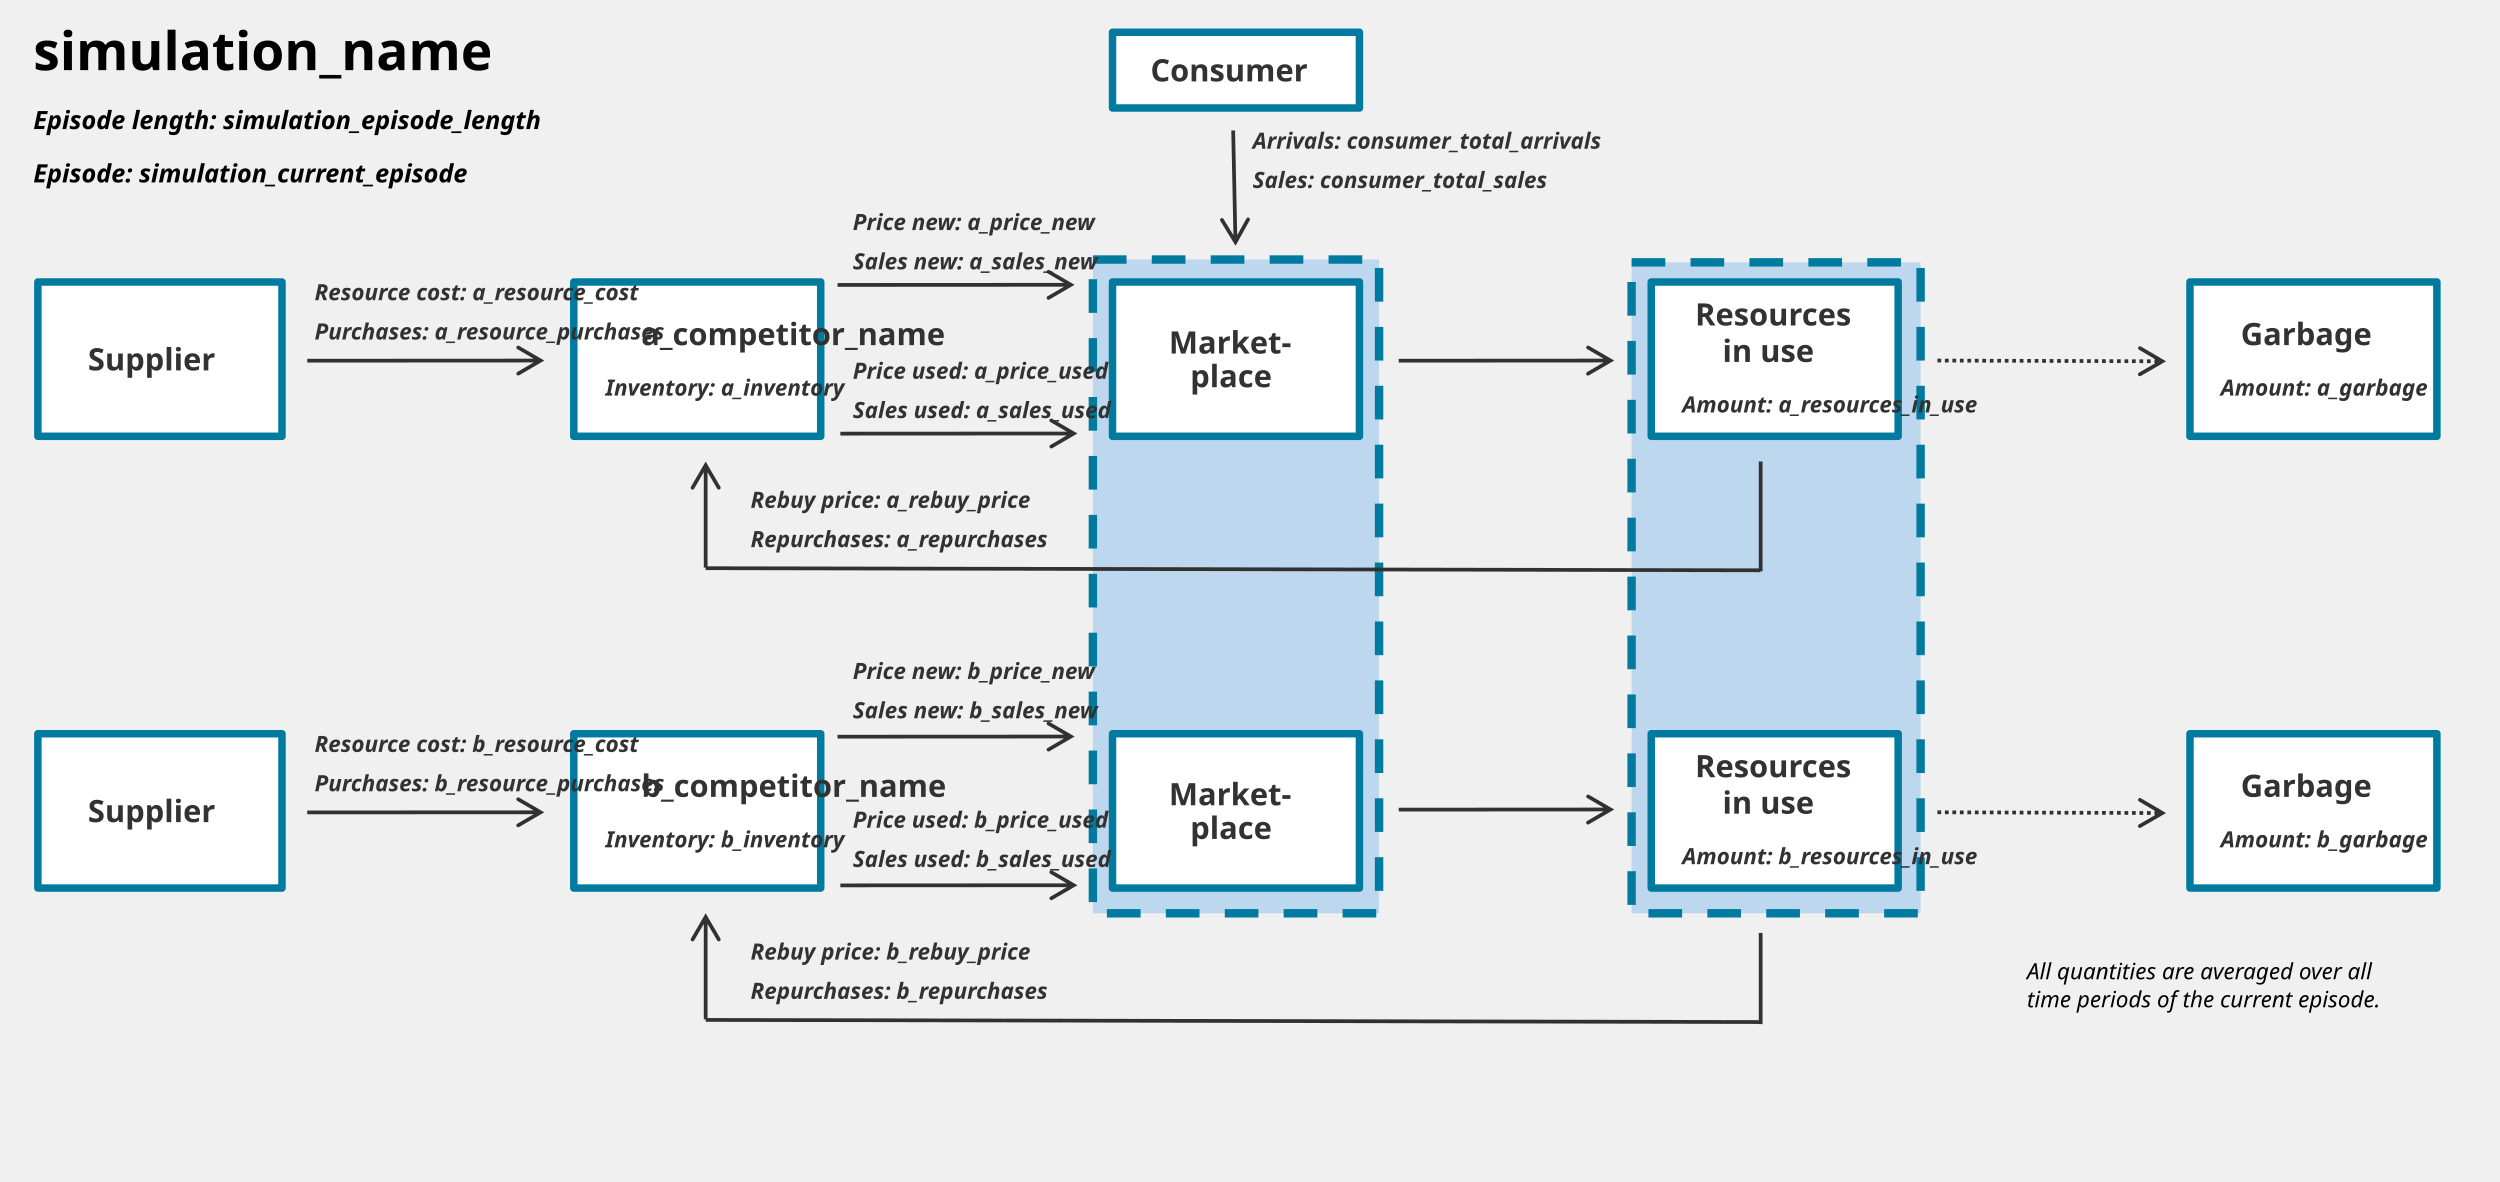
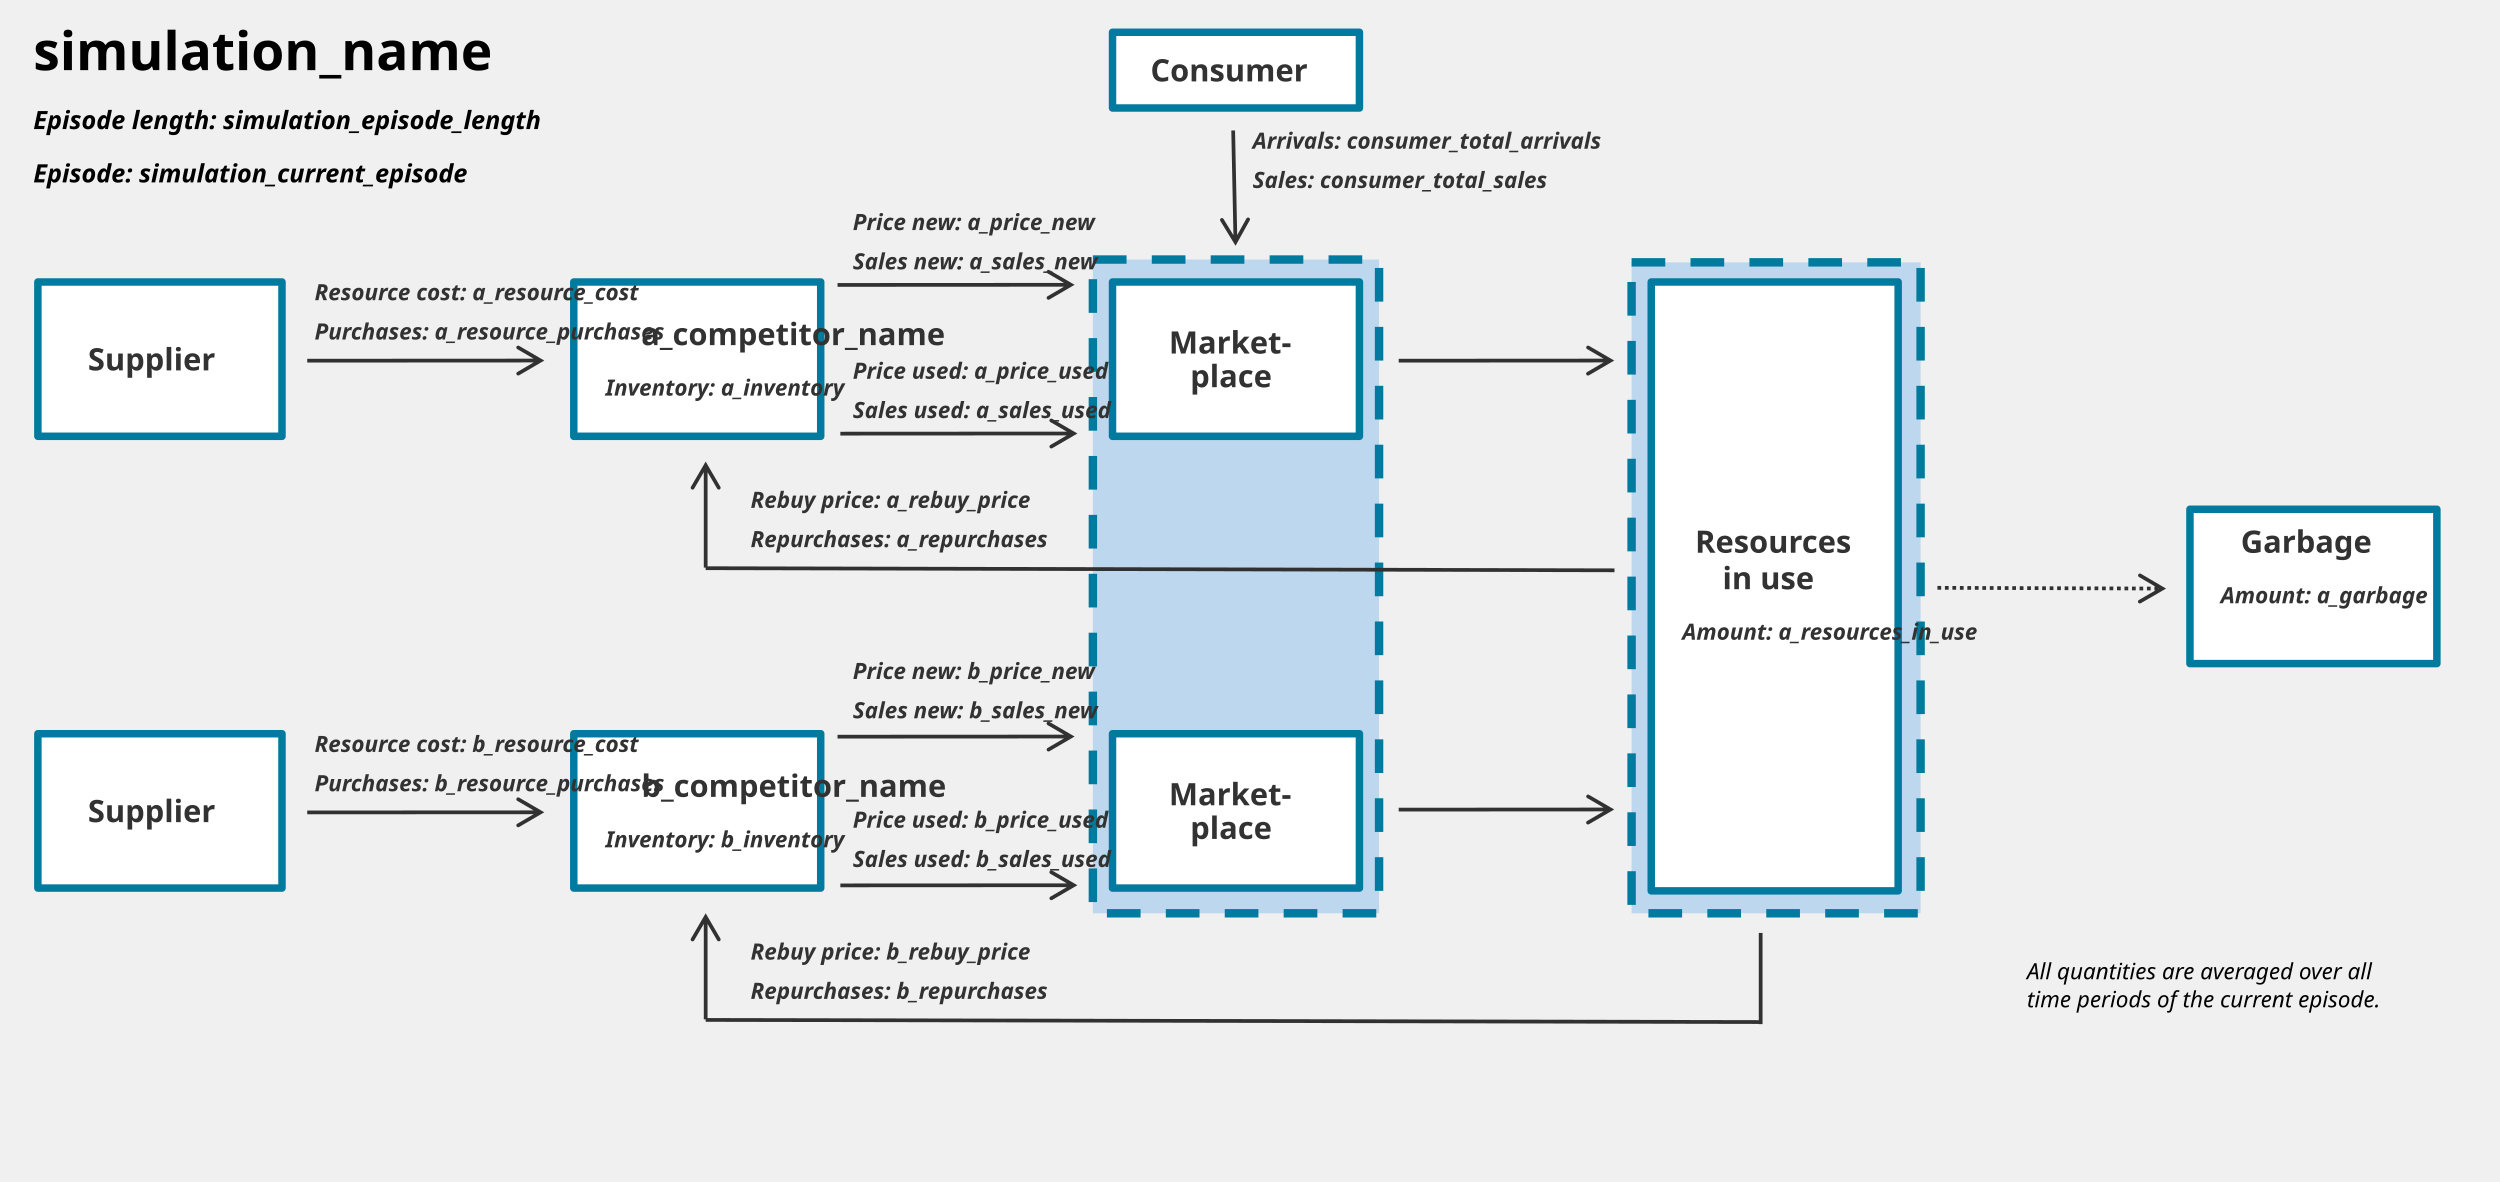
<svg xmlns="http://www.w3.org/2000/svg" width="891" height="421" overflow="hidden">
  <g transform="translate(-68 -72)">
    <path stroke="#007A9E" stroke-width="3" stroke-miterlimit="8" stroke-dasharray="12 9" fill="#BDD7EE" d="M649.5 165.5h103v232h-103zM457.5 164.5h102v233h-102z" />
    <path stroke="#007A9E" stroke-width="2.667" stroke-linejoin="round" stroke-miterlimit="10" fill="#FFF" d="M81.5 172.5h87v55h-87z" />
    <text fill="#323232" font-family="Verdana,Verdana_MSFontService,sans-serif" font-weight="700" font-size="11" transform="translate(99.324 204)">Supplier</text>
    <path stroke="#007A9E" stroke-width="2.667" stroke-linejoin="round" stroke-miterlimit="10" fill="#FFF" d="M272.5 172.5h88v55h-88z" />
    <text fill="#323232" font-family="Verdana,Verdana_MSFontService,sans-serif" font-weight="700" font-size="11" transform="translate(296.526 195)">a_competitor_name
			<tspan font-style="italic" font-size="8" x="-12.747" y="18"> Inventory: a_inventory</tspan>
    </text>
-     <path stroke="#007A9E" stroke-width="2.667" stroke-linejoin="round" stroke-miterlimit="10" fill="#FFF" d="M848.5 172.5h88v55h-88z" />
-     <text fill="#323232" font-family="Verdana,Verdana_MSFontService,sans-serif" font-weight="700" font-size="11" transform="translate(866.611 195)">Garbage
+     <path stroke="#007A9E" stroke-width="2.667" stroke-linejoin="round" stroke-miterlimit="10" fill="#FFF" d="M848.5 253.5h88v55h-88z" />
+     <text fill="#323232" font-family="Verdana,Verdana_MSFontService,sans-serif" font-weight="700" font-size="11" transform="translate(866.611 269)">Garbage
			<tspan font-style="italic" font-size="8" x="-7.167" y="18"> Amount: a_garbage</tspan>
    </text>
-     <path stroke="#007A9E" stroke-width="2.667" stroke-linejoin="round" stroke-miterlimit="10" fill="#FFF" d="M656.5 172.5h88v55h-88z" />
-     <text fill="#323232" font-family="Verdana,Verdana_MSFontService,sans-serif" font-weight="700" font-size="11" transform="translate(672.136 188)">Resources
+     <path stroke="#007A9E" stroke-width="2.667" stroke-linejoin="round" stroke-miterlimit="10" fill="#FFF" d="M656.5 172.5h88v217h-88z" />
+     <text fill="#323232" font-family="Verdana,Verdana_MSFontService,sans-serif" font-weight="700" font-size="11" transform="translate(672.136 269)">Resources
			<tspan x="9.753" y="13">in use</tspan>
      <tspan font-style="italic" font-size="8" x="-4.58" y="31">Amount: a_resources_in_use</tspan>
    </text>
    <path stroke="#007A9E" stroke-width="2.667" stroke-linejoin="round" stroke-miterlimit="10" fill="#FFF" d="M464.5 172.5h88v55h-88z" />
    <text fill="#323232" font-family="Verdana,Verdana_MSFontService,sans-serif" font-weight="700" font-size="11" transform="translate(484.601 198)">Market-
			<tspan x="7.587" y="12">place</tspan>
    </text>
    <path d="M177.5 201.216l83.163-.049-.001-1.333-83.162.048zm75.501 4.531l8.984-5.247-8.99-5.238a.667.667 0 00-.671 1.152l8.003 4.662v-1.151l-7.998 4.671a.667.667 0 00.672 1.151z" fill="#313131" />
    <text fill="#323232" font-family="Verdana,Verdana_MSFontService,sans-serif" font-style="italic" font-weight="700" font-size="8" transform="translate(180.11 179)">Resource cost: a_resource_cost
			<tspan x="0" y="14">Purchases: a_resource_purchases</tspan>
    </text>
-     <path d="M758.502 199.833l1.334.005-.005 1.333-1.333-.004zm2.667.009l1.333.005-.004 1.333-1.334-.004zm2.667.009l1.333.005-.005 1.333-1.333-.005zm2.666.009l1.334.004-.005 1.334-1.333-.005zm2.667.009l1.333.004-.004 1.334-1.334-.005zm2.667.009l1.333.004-.005 1.334-1.333-.005zm2.666.009l1.334.004-.005 1.333-1.333-.004zm2.667.009l1.333.004-.004 1.333-1.334-.004zm2.667.008l1.333.005-.005 1.333-1.333-.004zm2.666.009l1.333.005-.004 1.333-1.333-.004zm2.667.009l1.333.005-.004 1.333-1.334-.004zm2.666.009l1.334.005-.005 1.333-1.333-.005zm2.667.009l1.333.004-.004 1.334-1.333-.005zm2.667.009l1.333.004-.004 1.334-1.334-.005zm2.666.009l1.334.004-.005 1.334-1.333-.005zm2.667.009l1.333.004-.004 1.333-1.333-.004zm2.667.008l1.333.005-.004 1.333-1.334-.004zm2.666.009l1.334.005-.005 1.333-1.333-.004zm2.667.009l1.333.005-.004 1.333-1.333-.004zm2.667.009l1.333.005-.004 1.333-1.334-.005zm2.666.009l1.334.004-.005 1.334-1.333-.005zm2.667.009l1.333.004-.004 1.334-1.333-.005zm2.667.009l1.333.004-.004 1.334-1.334-.005zm2.666.009l1.334.004-.005 1.333-1.333-.004zm2.667.009l1.333.004-.004 1.333-1.334-.004zm2.667.008l1.333.005-.005 1.333-1.333-.004zm2.666.009l1.334.005-.005 1.333-1.333-.004zm2.667.009l1.333.005-.004 1.333-1.334-.004zm2.667.009l1.333.005-.005 1.333-1.333-.005zm2.666.009l1.334.004-.005 1.334-1.333-.005zm2.667.009h.157l-.004 1.334-.158-.001zm-7.491-4.601l8.969 5.272-9.004 5.213a.667.667 0 11-.668-1.154l8.015-4.64-.004 1.152-7.984-4.694a.666.666 0 11.676-1.149z" fill="#313131" />
-     <path d="M695.411 275.258L319.5 274.5" stroke="#313131" stroke-width="1.333" stroke-linejoin="round" stroke-miterlimit="10" fill="none" />
+     <path d="M758.502 280.833l1.334.005-.005 1.333-1.333-.004zm2.667.009l1.333.005-.004 1.333-1.334-.004zm2.667.009l1.333.005-.005 1.333-1.333-.005zm2.666.009l1.334.004-.005 1.334-1.333-.005zm2.667.009l1.333.004-.004 1.334-1.334-.005zm2.667.009l1.333.004-.005 1.334-1.333-.005zm2.666.009l1.334.004-.005 1.333-1.333-.004zm2.667.009l1.333.004-.004 1.333-1.334-.004zm2.667.008l1.333.005-.005 1.333-1.333-.004zm2.666.009l1.333.005-.004 1.333-1.333-.004zm2.667.009l1.333.005-.004 1.333-1.334-.004zm2.666.009l1.334.005-.005 1.333-1.333-.005zm2.667.009l1.333.004-.004 1.334-1.333-.005zm2.667.009l1.333.004-.004 1.334-1.334-.005zm2.666.009l1.334.004-.005 1.334-1.333-.005zm2.667.009l1.333.004-.004 1.333-1.333-.004zm2.667.008l1.333.005-.004 1.333-1.334-.004zm2.666.009l1.334.005-.005 1.333-1.333-.004zm2.667.009l1.333.005-.004 1.333-1.333-.004zm2.667.009l1.333.005-.004 1.333-1.334-.005zm2.666.009l1.334.004-.005 1.334-1.333-.005zm2.667.009l1.333.004-.004 1.334-1.333-.005zm2.667.009l1.333.004-.004 1.334-1.334-.005zm2.666.009l1.334.004-.005 1.333-1.333-.004zm2.667.009l1.333.004-.004 1.333-1.334-.004zm2.667.008l1.333.005-.005 1.333-1.333-.004zm2.666.009l1.334.005-.005 1.333-1.333-.004zm2.667.009l1.333.005-.004 1.333-1.334-.004zm2.667.009l1.333.005-.005 1.333-1.333-.005zm2.666.009l1.334.004-.005 1.334-1.333-.005zm2.667.009h.157l-.004 1.334-.158-.001zm-7.491-4.601l8.969 5.272-9.004 5.213a.667.667 0 11-.668-1.154l8.015-4.64-.004 1.152-7.984-4.694a.666.666 0 11.676-1.149z" fill="#313131" />
+     <path d="M643.411 275.258L319.5 274.5" stroke="#313131" stroke-width="1.333" stroke-linejoin="round" stroke-miterlimit="10" fill="none" />
    <path d="M320.167 274.3v-36.48h-1.334v36.48zm4.576-28.816l-5.243-8.987-5.242 8.987a.667.667 0 101.151.672l4.667-8h-1.152l4.667 8a.667.667 0 101.152-.672zM508.167 118.486l.819 39.778-1.333.028-.819-39.778zm5.236 32.022l-5.056 9.093-5.427-8.877a.667.667 0 011.138-.696l4.83 7.902-1.151.024 4.501-8.094a.666.666 0 111.165.648z" fill="#313131" />
    <path stroke="#007A9E" stroke-width="2.667" stroke-linejoin="round" stroke-miterlimit="10" fill="#FFF" d="M464.5 83.5h88v27h-88z" />
    <text fill="#323232" font-family="Verdana,Verdana_MSFontService,sans-serif" font-weight="700" font-size="11" transform="translate(478.02 101)">Consumer</text>
    <path d="M366.5 174.216l83.163-.049-.001-1.333-83.162.048zm75.501 4.531l8.984-5.247-8.99-5.238a.667.667 0 00-.671 1.152l8.003 4.662v-1.151l-7.998 4.671a.667.667 0 00.672 1.151zM367.5 227.216l83.163-.049-.001-1.333-83.162.048zm75.501 4.531l8.984-5.247-8.99-5.238a.667.667 0 00-.671 1.152l8.003 4.662v-1.151l-7.998 4.671a.667.667 0 00.672 1.151zM566.5 201.216l75.48-.049v-1.333l-75.48.048zm67.82 4.532l8.983-5.248-8.99-5.237a.667.667 0 00-.672 1.152l8.004 4.661-.001-1.151-7.997 4.672a.667.667 0 10.672 1.15z" fill="#313131" />
    <text fill="#323232" font-family="Verdana,Verdana_MSFontService,sans-serif" font-style="italic" font-weight="700" font-size="8" transform="translate(371.931 207)">Price used: a_price_used
			<tspan x="0" y="14">Sales used: a_sales_used</tspan>
      <tspan x="0" y="-53">Price new: a_price_new</tspan>
      <tspan x="0" y="-39">Sales new: a_sales_new</tspan>
      <tspan x="142.51" y="-82">Arrivals: consumer_total_arrivals</tspan>
      <tspan x="142.51" y="-68">Sales: consumer_total_sales</tspan>
      <tspan x="-36.425" y="46">Rebuy price: a_rebuy_price</tspan>
      <tspan x="-36.425" y="60">Repurchases: a_repurchases</tspan>
      <tspan fill="#000" font-style="normal" font-size="19" x="-292.061" y="-110">simulation_name</tspan>
      <tspan fill="#000" font-size="9" x="-292.061" y="-89">Episode length: simulation_episode_length</tspan>
      <tspan fill="#000" font-size="9" x="-292.061" y="-70">Episode: simulation_current_episode</tspan>
    </text>
    <path stroke="#007A9E" stroke-width="2.667" stroke-linejoin="round" stroke-miterlimit="10" fill="#FFF" d="M81.5 333.5h87v55h-87z" />
    <text fill="#323232" font-family="Verdana,Verdana_MSFontService,sans-serif" font-weight="700" font-size="11" transform="translate(99.324 365)">Supplier</text>
    <path stroke="#007A9E" stroke-width="2.667" stroke-linejoin="round" stroke-miterlimit="10" fill="#FFF" d="M272.5 333.5h88v55h-88z" />
    <text fill="#323232" font-family="Verdana,Verdana_MSFontService,sans-serif" font-weight="700" font-size="11" transform="translate(296.612 356)">b_competitor_name
			<tspan font-style="italic" font-size="8" x="-12.833" y="18">Inventory: b_inventory</tspan>
    </text>
-     <path stroke="#007A9E" stroke-width="2.667" stroke-linejoin="round" stroke-miterlimit="10" fill="#FFF" d="M848.5 333.5h88v55h-88z" />
-     <text fill="#323232" font-family="Verdana,Verdana_MSFontService,sans-serif" font-weight="700" font-size="11" transform="translate(866.611 356)">Garbage
- 			<tspan font-style="italic" font-size="8" x="-7.167" y="18"> Amount: b_garbage</tspan>
-     </text>
-     <path stroke="#007A9E" stroke-width="2.667" stroke-linejoin="round" stroke-miterlimit="10" fill="#FFF" d="M656.5 333.5h88v55h-88z" />
-     <text fill="#323232" font-family="Verdana,Verdana_MSFontService,sans-serif" font-weight="700" font-size="11" transform="translate(672.136 349)">Resources
- 			<tspan x="9.753" y="13">in use</tspan>
-       <tspan font-style="italic" font-size="8" x="-4.58" y="31">Amount: b_resources_in_use</tspan>
-     </text>
    <path stroke="#007A9E" stroke-width="2.667" stroke-linejoin="round" stroke-miterlimit="10" fill="#FFF" d="M464.5 333.5h88v55h-88z" />
    <text fill="#323232" font-family="Verdana,Verdana_MSFontService,sans-serif" font-weight="700" font-size="11" transform="translate(484.601 359)">Market-
			<tspan x="7.587" y="12">place</tspan>
    </text>
    <path d="M177.5 362.216l83.163-.049-.001-1.333-83.162.048zm75.501 4.531l8.984-5.247-8.99-5.238a.667.667 0 00-.671 1.152l8.003 4.662v-1.151l-7.998 4.671a.667.667 0 00.672 1.151z" fill="#313131" />
    <text fill="#323232" font-family="Verdana,Verdana_MSFontService,sans-serif" font-style="italic" font-weight="700" font-size="8" transform="translate(180.11 340)">Resource cost: b_resource_cost
			<tspan x="0" y="14">Purchases: b_resource_purchases</tspan>
    </text>
-     <path d="M758.502 360.833l1.334.005-.005 1.333-1.333-.004zm2.667.009l1.333.005-.004 1.333-1.334-.004zm2.667.009l1.333.005-.005 1.333-1.333-.005zm2.666.009l1.334.004-.005 1.334-1.333-.005zm2.667.009l1.333.004-.004 1.334-1.334-.005zm2.667.009l1.333.004-.005 1.334-1.333-.005zm2.666.009l1.334.004-.005 1.333-1.333-.004zm2.667.009l1.333.004-.004 1.333-1.334-.004zm2.667.008l1.333.005-.005 1.333-1.333-.004zm2.666.009l1.333.005-.004 1.333-1.333-.004zm2.667.009l1.333.005-.004 1.333-1.334-.004zm2.666.009l1.334.005-.005 1.333-1.333-.005zm2.667.009l1.333.004-.004 1.334-1.333-.005zm2.667.009l1.333.004-.004 1.334-1.334-.005zm2.666.009l1.334.004-.005 1.334-1.333-.005zm2.667.009l1.333.004-.004 1.333-1.333-.004zm2.667.009l1.333.004-.004 1.333-1.334-.004zm2.666.008l1.334.005-.005 1.333-1.333-.004zm2.667.009l1.333.005-.004 1.333-1.333-.004zm2.667.009l1.333.005-.004 1.333-1.334-.005zm2.666.009l1.334.004-.005 1.334-1.333-.005zm2.667.009l1.333.004-.004 1.334-1.333-.005zm2.667.009l1.333.004-.004 1.334-1.334-.005zm2.666.009l1.334.004-.005 1.333-1.333-.004zm2.667.009l1.333.004-.004 1.333-1.334-.004zm2.667.008l1.333.005-.005 1.333-1.333-.004zm2.666.009l1.334.005-.005 1.333-1.333-.004zm2.667.009l1.333.005-.004 1.333-1.334-.004zm2.667.009l1.333.005-.005 1.333-1.333-.005zm2.666.009l1.334.004-.005 1.334-1.333-.005zm2.667.009h.157l-.004 1.334-.158-.001zm-7.491-4.601l8.969 5.272-9.004 5.213a.667.667 0 11-.668-1.154l8.015-4.64-.004 1.152-7.984-4.694a.666.666 0 11.676-1.149z" fill="#313131" />
    <path d="M695.5 404.5v32.497M695.411 436.258L319.5 435.5" stroke="#313131" stroke-width="1.333" stroke-linejoin="round" stroke-miterlimit="10" fill="none" />
    <path d="M320.167 435.3v-36.48h-1.334v36.48zm4.576-28.816l-5.243-8.987-5.242 8.987a.667.667 0 101.151.672l4.667-8h-1.152l4.667 8a.667.667 0 101.152-.672zM366.5 335.216l83.163-.049-.001-1.333-83.162.048zm75.501 4.531l8.984-5.247-8.99-5.238a.667.667 0 00-.671 1.152l8.003 4.662v-1.151l-7.998 4.671a.667.667 0 00.672 1.151zM367.5 388.216l83.163-.049-.001-1.333-83.162.048zm75.501 4.531l8.984-5.247-8.99-5.238a.667.667 0 00-.671 1.152l8.003 4.662v-1.151l-7.998 4.671a.667.667 0 00.672 1.151zM566.5 361.216l75.48-.049v-1.333l-75.48.048zm67.82 4.532l8.983-5.248-8.99-5.237a.667.667 0 00-.672 1.152l8.004 4.661-.001-1.151-7.997 4.672a.667.667 0 10.672 1.15z" fill="#313131" />
    <text fill="#323232" font-family="Verdana,Verdana_MSFontService,sans-serif" font-style="italic" font-weight="700" font-size="8" transform="translate(371.931 367)">Price used: b_price_used
			<tspan x="0" y="14">Sales used: b_sales_used</tspan>
      <tspan x="0" y="-53">Price new: b_price_new</tspan>
      <tspan x="0" y="-39">Sales new: b_sales_new</tspan>
      <tspan x="-36.425" y="47">Rebuy price: b_rebuy_price</tspan>
      <tspan x="-36.425" y="61">Repurchases: b_repurchases</tspan>
      <tspan fill="#000" font-weight="400" x="418.467" y="54">All quantities are averaged over all </tspan>
      <tspan fill="#000" font-weight="400" x="418.467" y="64">time periods of the current episode.</tspan>
    </text>
-     <path d="M695.5 236.5v39.109" stroke="#313131" stroke-width="1.333" stroke-linejoin="round" stroke-miterlimit="10" fill="none" />
  </g>
</svg>
